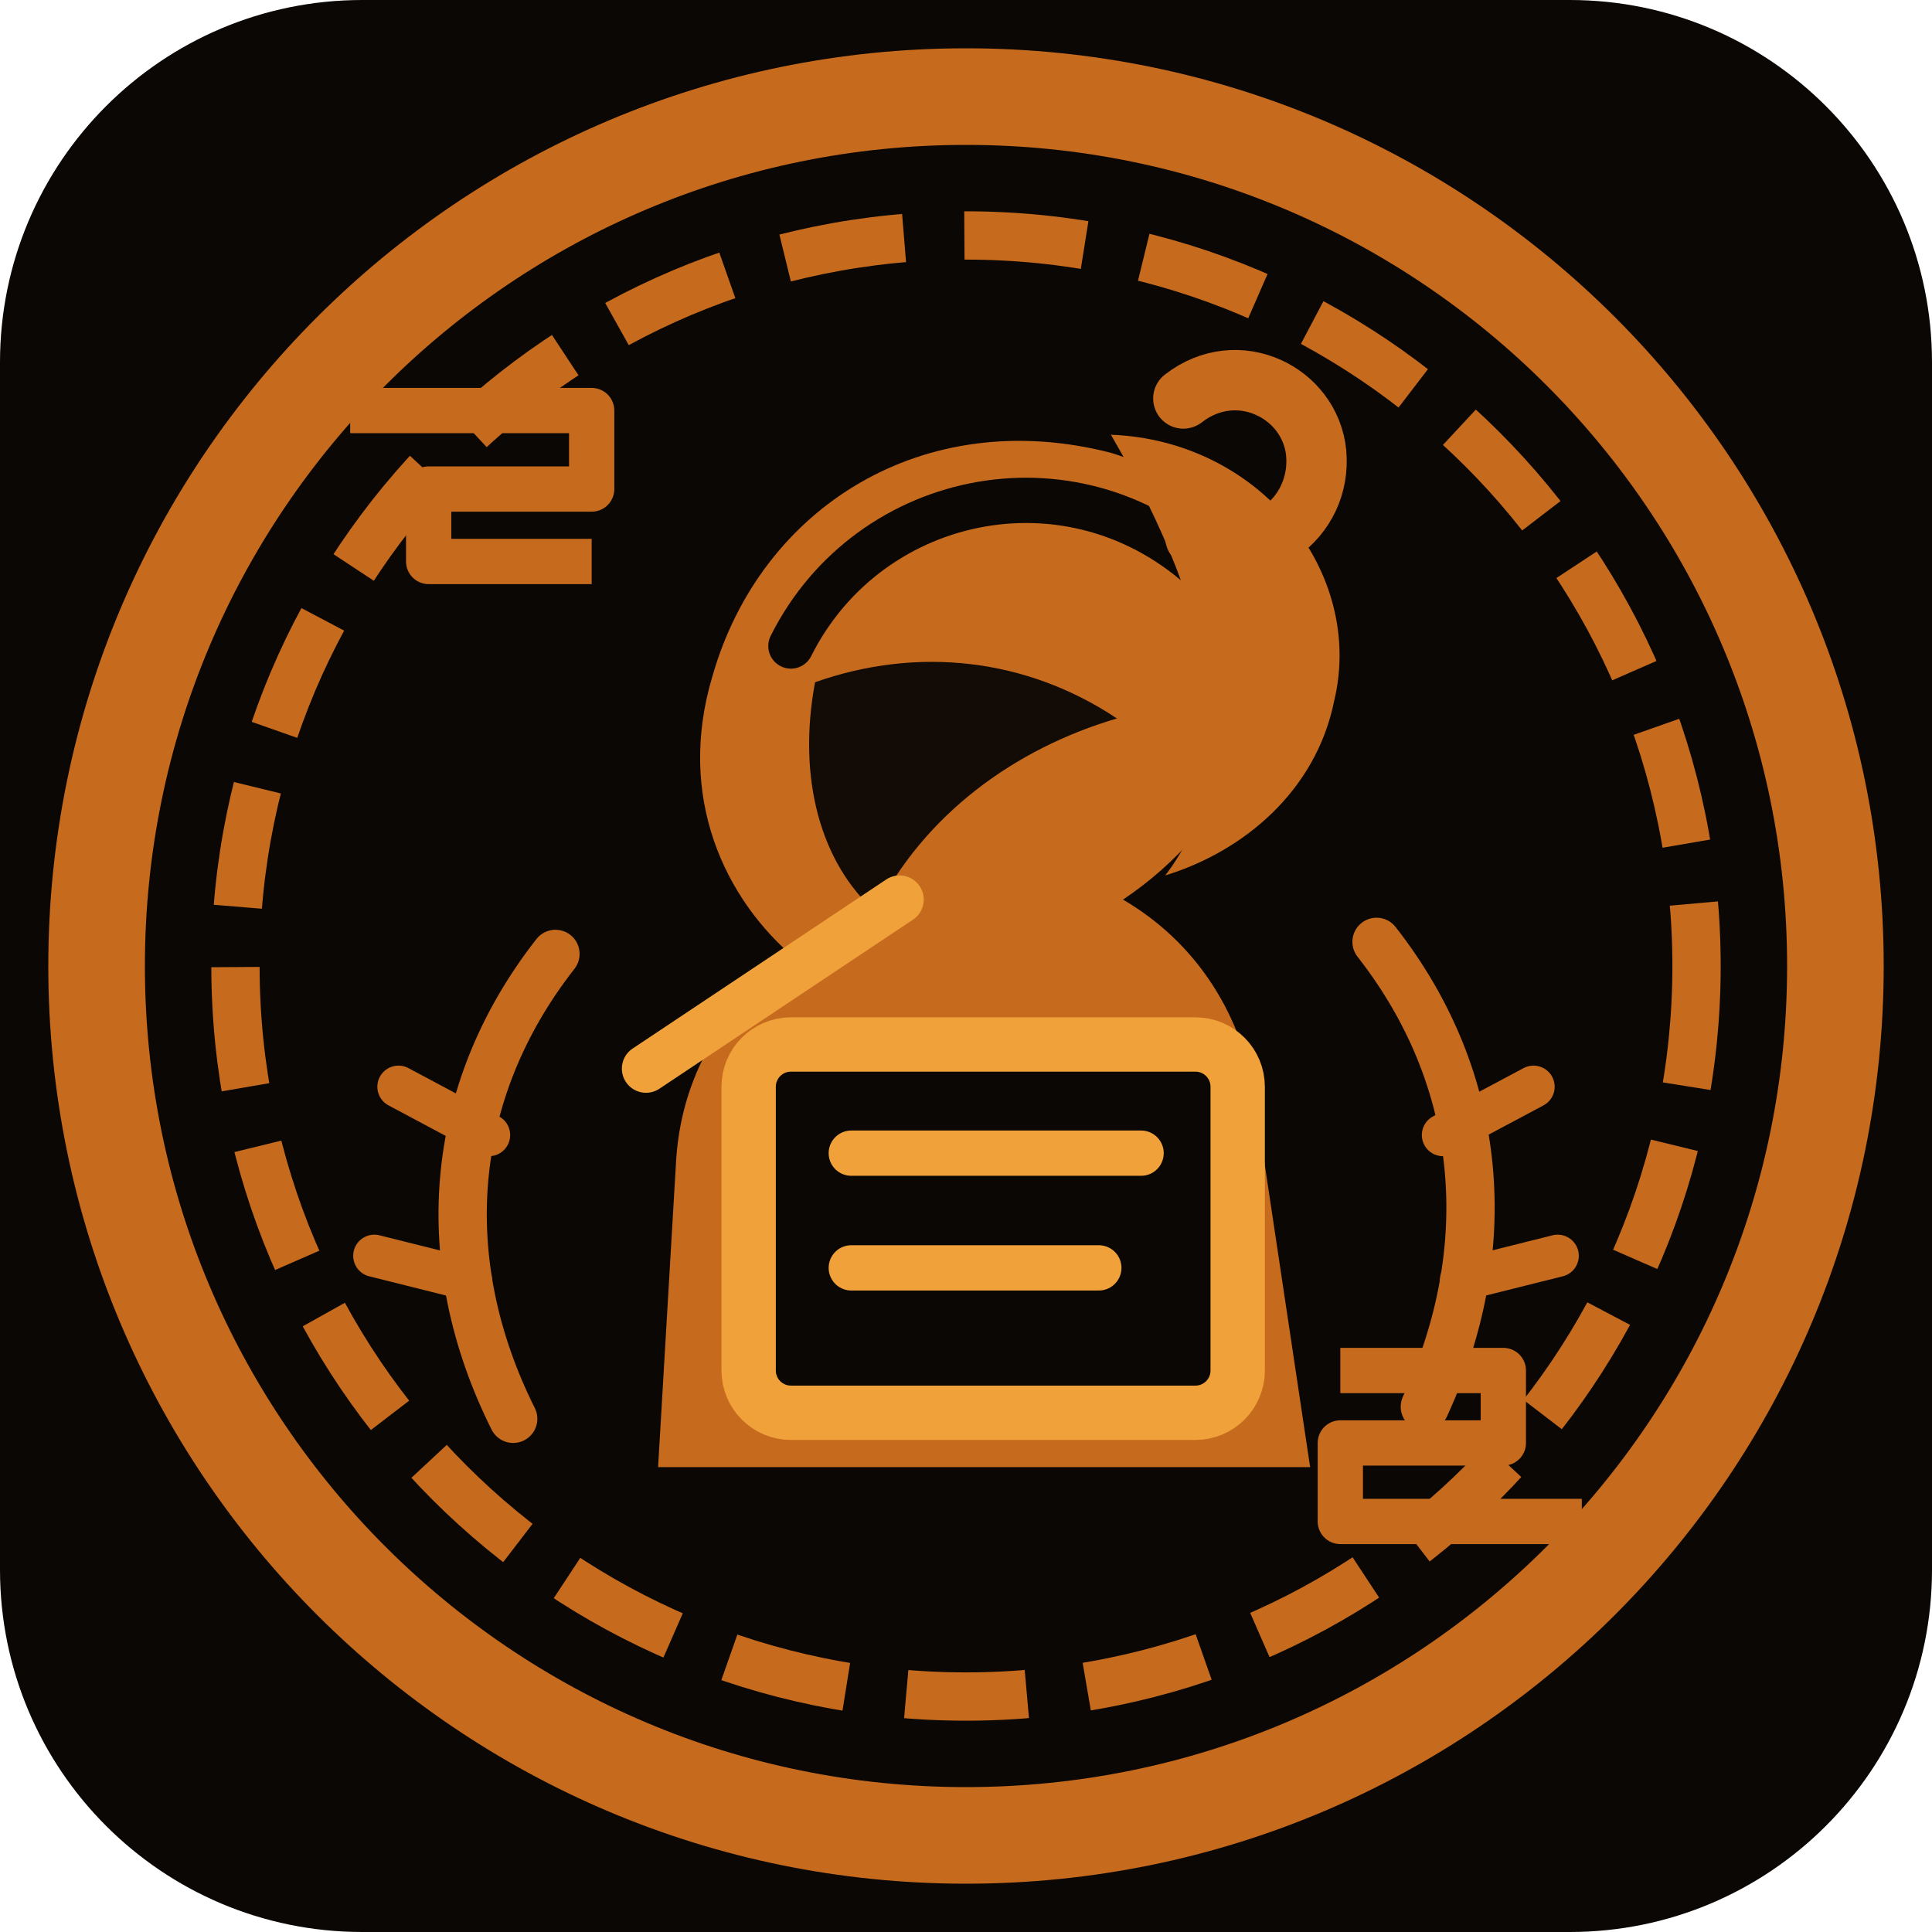
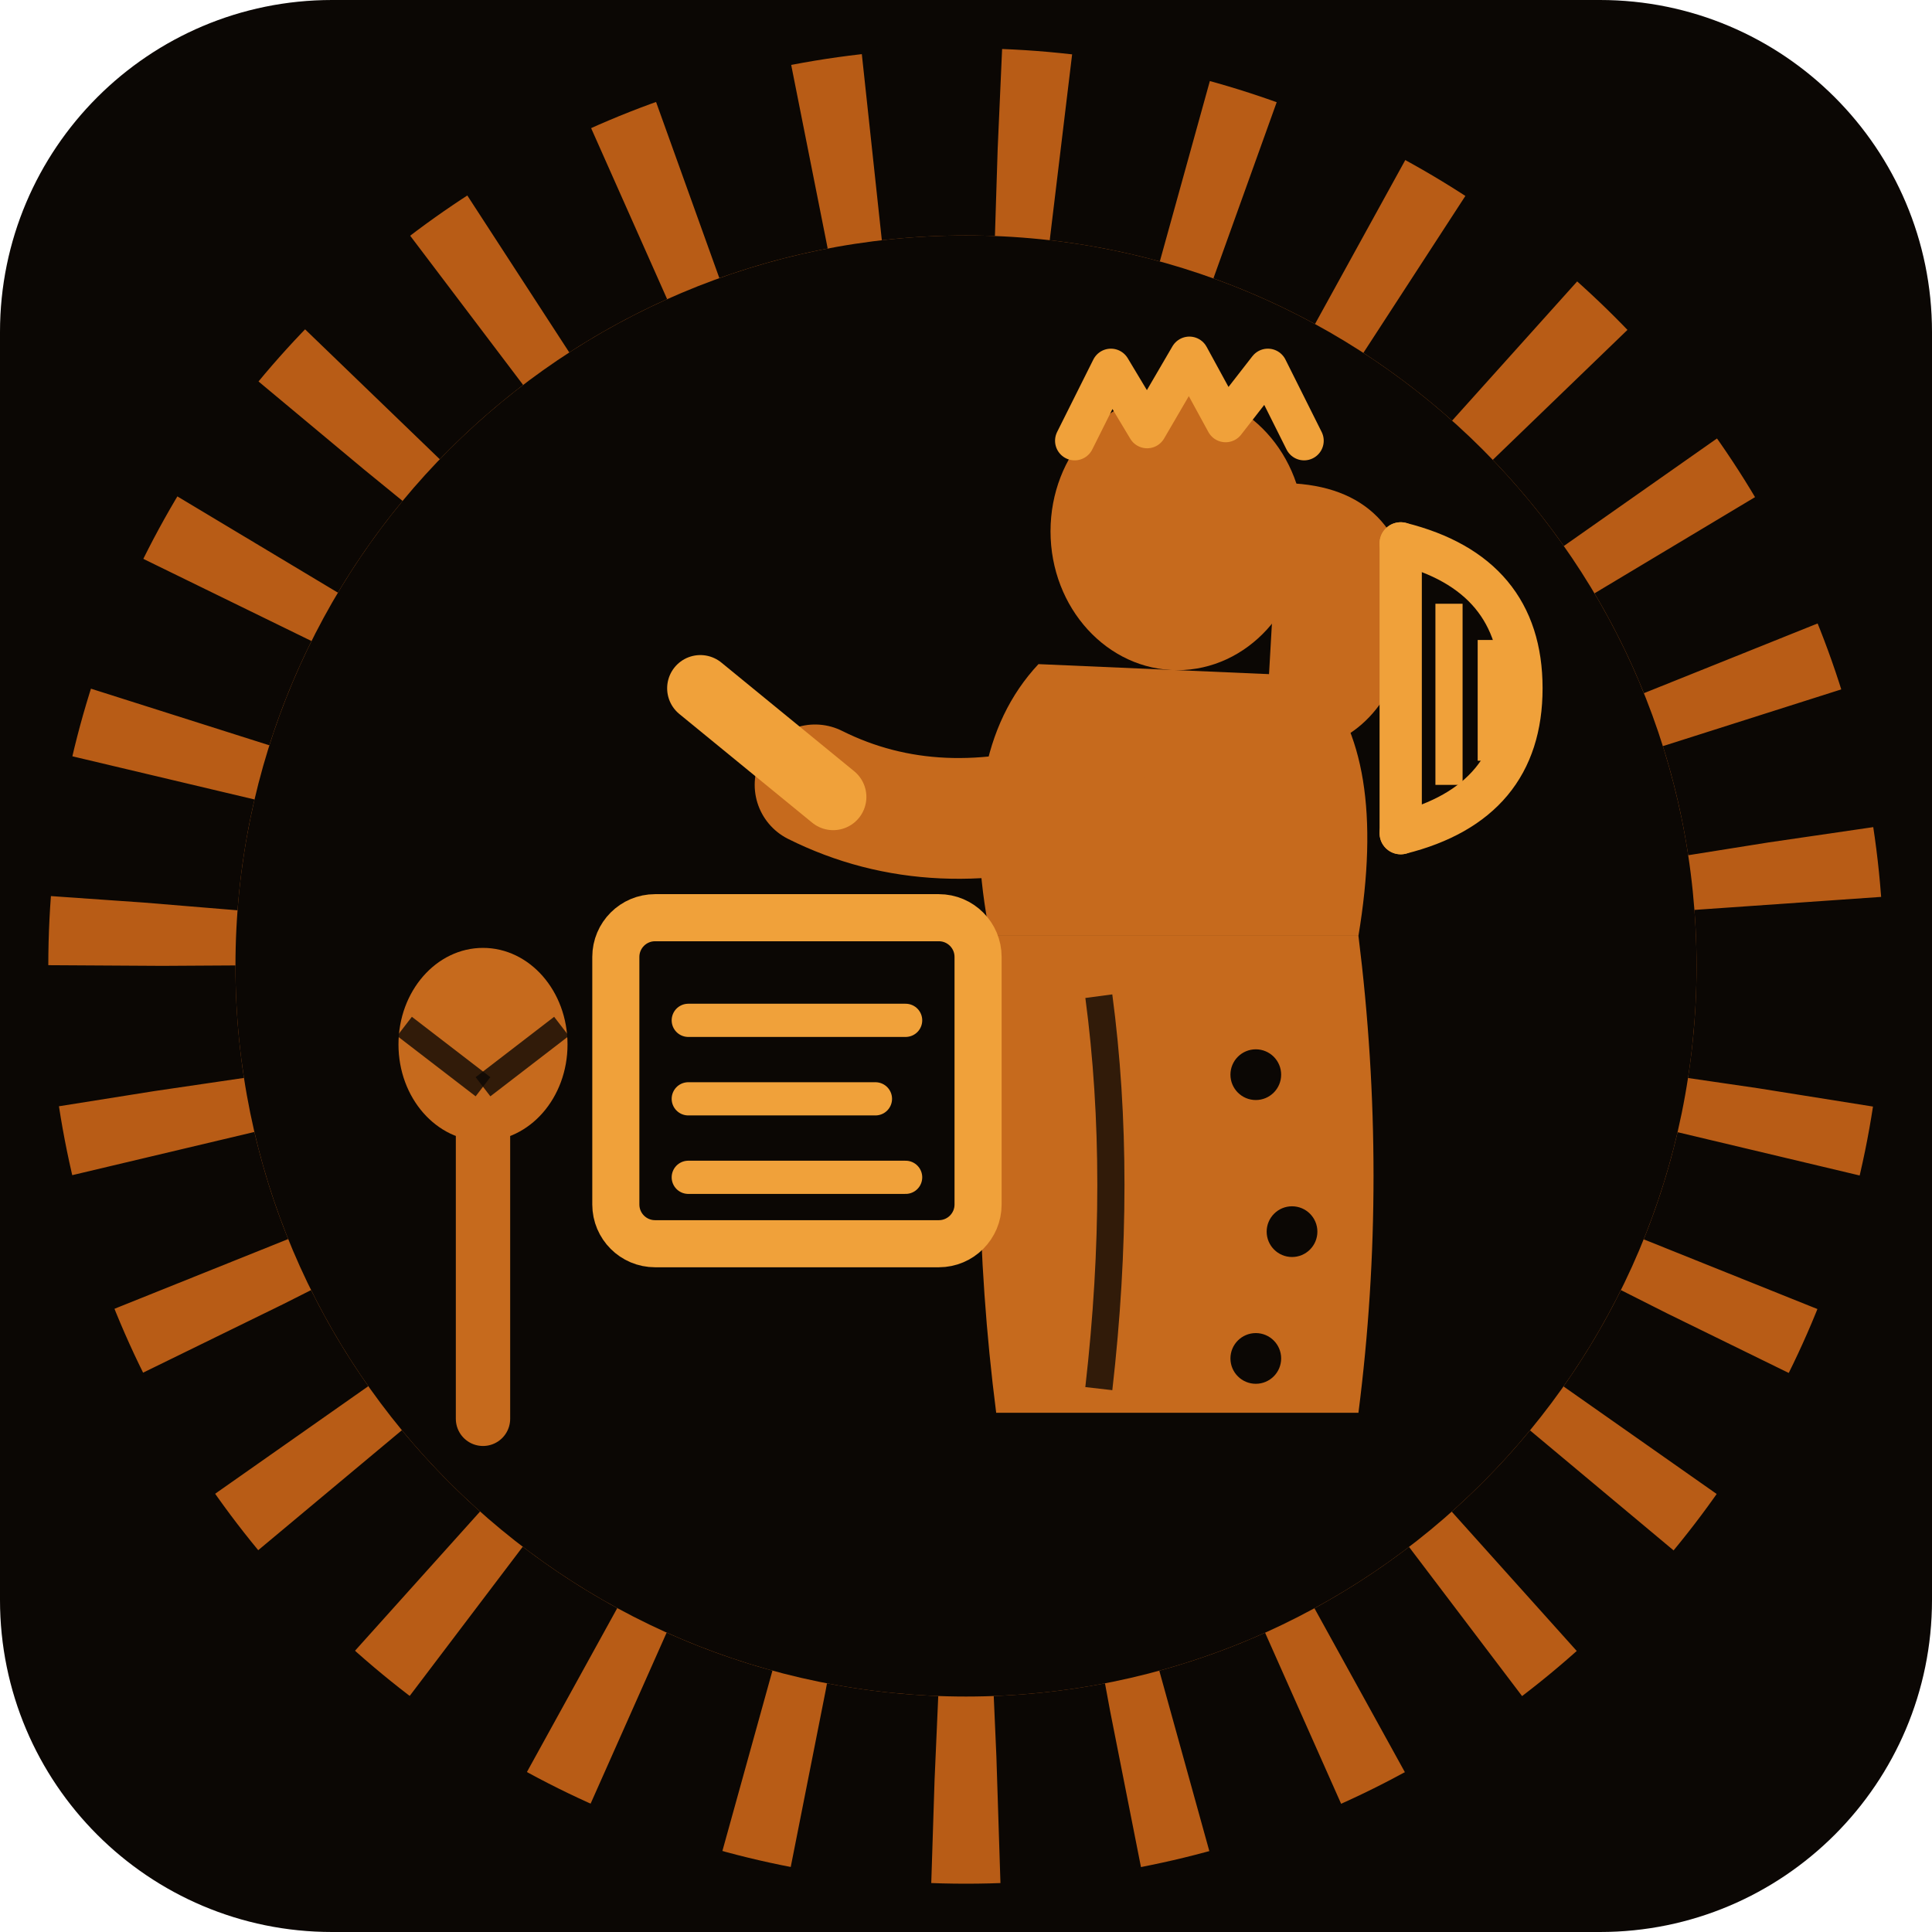
- <svg xmlns="http://www.w3.org/2000/svg" viewBox="0 0 32 32" width="32" height="32" role="img" aria-label="Mnemosyne favicon">
-   <rect width="32" height="32" rx="6" fill="#0b0704" />
-   <circle cx="16" cy="16" r="14.4" fill="#0b0704" stroke="#c66a1d" stroke-width="1.6" />
-   <circle cx="16" cy="16" r="12.1" fill="none" stroke="#c66a1d" stroke-width="0.8" stroke-dasharray="2 1" />
-   <path d="M18.4 7.5c-3.1-.8-5.8.9-6.6 3.7-.6 2 .2 3.7 1.4 4.7-1.1.6-1.9 1.8-2 3.3l-.3 5.1h10.8l-.9-6c-.2-1.5-1-2.7-2.2-3.4 1.8-1.2 2.8-3.3 2.2-5.1-.3-1.1-1.1-1.9-2.4-2.3Z" fill="#c66a1d" />
-   <path d="M13.5 11.3c1.7-.6 3.5-.4 5 .6-1.7.5-3.2 1.6-4 3.2-.9-.8-1.3-2.2-1-3.8Z" fill="#0b0704" opacity=".96" />
-   <path d="M13.1 10.7c1.3-2.6 4.8-3.3 7-1.1" fill="none" stroke="#0b0704" stroke-width=".75" stroke-linecap="round" />
-   <path d="M18.4 7.2c2.5.1 4.2 2.3 3.7 4.4-.3 1.5-1.5 2.5-2.8 2.9 1.3-1.7.9-4.2-.9-7.3Z" fill="#c66a1d" />
-   <path d="M19.6 6.6c.9-.7 2.1-.1 2.2.9.1 1.1-1 1.9-2 1.4" fill="none" stroke="#c66a1d" stroke-width="1" stroke-linecap="round" />
-   <rect x="12.4" y="17.3" width="8.1" height="6.1" rx=".7" fill="#0b0704" stroke="#f0a13a" stroke-width=".9" />
-   <path d="M14.1 19.1h4.8M14.1 21h4.1" stroke="#f0a13a" stroke-width=".75" stroke-linecap="round" />
-   <path d="M10.7 17.7l4.2-2.8" stroke="#f0a13a" stroke-width=".8" stroke-linecap="round" />
-   <path d="M8.5 23.5c-1.3-2.6-1.1-5.4.7-7.7M23.6 23.3c1.2-2.6 1-5.4-.8-7.7" fill="none" stroke="#c66a1d" stroke-width=".8" stroke-linecap="round" />
-   <path d="M7.8 21.2l-1.6-.4M8.1 18.8l-1.5-.8M24.2 21.2l1.6-.4M23.9 18.8l1.5-.8" stroke="#c66a1d" stroke-width=".7" stroke-linecap="round" />
-   <path d="M5.8 6.8h4v1.3H7.1v1.2h2.7" fill="none" stroke="#c66a1d" stroke-width=".75" stroke-linejoin="round" />
-   <path d="M26.2 25.2h-4v-1.3h2.7v-1.2h-2.7" fill="none" stroke="#c66a1d" stroke-width=".75" stroke-linejoin="round" />
+ <svg xmlns="http://www.w3.org/2000/svg" viewBox="0 0 32 32" width="32" height="32" role="img" aria-label="Mnemosyne">
+   <rect width="32" height="32" rx="5.5" fill="#0b0704" />
+   <circle cx="16" cy="16" r="15.2" fill="#b85c16" />
+   <circle cx="16" cy="16" r="13.7" fill="none" stroke="#0b0704" stroke-width="3.2" stroke-dasharray="2.1 1.05" />
+   <circle cx="16" cy="16" r="12.1" fill="#0b0704" />
+   <ellipse cx="19.5" cy="8.8" rx="2.1" ry="2.3" fill="#c66a1d" />
+   <path d="M17.8 7.3 L18.4 6.1 L19 7.1 L19.7 5.9 L20.3 7 L21 6.1 L21.6 7.3" fill="none" stroke="#f0a13a" stroke-width=".65" stroke-linejoin="round" stroke-linecap="round" />
+   <path d="M21.2 8 Q23.2 8 23.4 10 Q23.2 12 21.8 12.4 L21 11.5" fill="#c66a1d" />
+   <path d="M17.2 11 Q15.8 12.5 16.4 15.5 L22.5 15.5 Q23 12.5 21.8 11.2 Z" fill="#c66a1d" />
+   <path d="M16.4 15.5 Q16 19.5 16.5 23.4 L22.5 23.4 Q23 19.5 22.5 15.5 Z" fill="#c66a1d" />
+   <path d="M18.2 16.5 Q18.6 19.5 18.2 23" fill="none" stroke="#0b0704" stroke-width=".45" opacity=".8" />
+   <circle cx="20.8" cy="17.8" r=".42" fill="#0b0704" />
+   <circle cx="21.4" cy="20.4" r=".42" fill="#0b0704" />
+   <circle cx="20.8" cy="22.5" r=".42" fill="#0b0704" />
+   <path d="M18 13.2 Q15.5 14 13.5 13" stroke="#c66a1d" stroke-width="2" stroke-linecap="round" fill="none" />
+   <line x1="13.8" y1="13.2" x2="11.6" y2="11.4" stroke="#f0a13a" stroke-width="1.1" stroke-linecap="round" />
+   <rect x="10.2" y="15.2" width="6" height="5.4" rx=".65" fill="#0b0704" stroke="#f0a13a" stroke-width=".78" />
+   <line x1="11.4" y1="16.9" x2="15" y2="16.9" stroke="#f0a13a" stroke-width=".55" stroke-linecap="round" />
+   <line x1="11.4" y1="18.2" x2="14.5" y2="18.2" stroke="#f0a13a" stroke-width=".55" stroke-linecap="round" />
+   <line x1="11.4" y1="19.5" x2="15" y2="19.5" stroke="#f0a13a" stroke-width=".55" stroke-linecap="round" />
+   <line x1="8" y1="23.5" x2="8" y2="18.2" stroke="#c66a1d" stroke-width=".9" stroke-linecap="round" />
+   <ellipse cx="8" cy="17.3" rx="1.4" ry="1.6" fill="#c66a1d" />
+   <line x1="6.7" y1="17" x2="8" y2="18" stroke="#0b0704" stroke-width=".4" opacity=".8" />
+   <line x1="9.3" y1="17" x2="8" y2="18" stroke="#0b0704" stroke-width=".4" opacity=".8" />
+   <path d="M23.2 9 L23.2 13.8" stroke="#f0a13a" stroke-width=".7" stroke-linecap="round" />
+   <path d="M23.2 9 Q25.2 9.5 25.2 11.4 Q25.2 13.3 23.2 13.8" fill="none" stroke="#f0a13a" stroke-width=".7" stroke-linecap="round" />
+   <line x1="24" y1="10" x2="24" y2="13" stroke="#f0a13a" stroke-width=".45" />
+   <line x1="24.7" y1="10.6" x2="24.7" y2="12.6" stroke="#f0a13a" stroke-width=".45" />
</svg>
